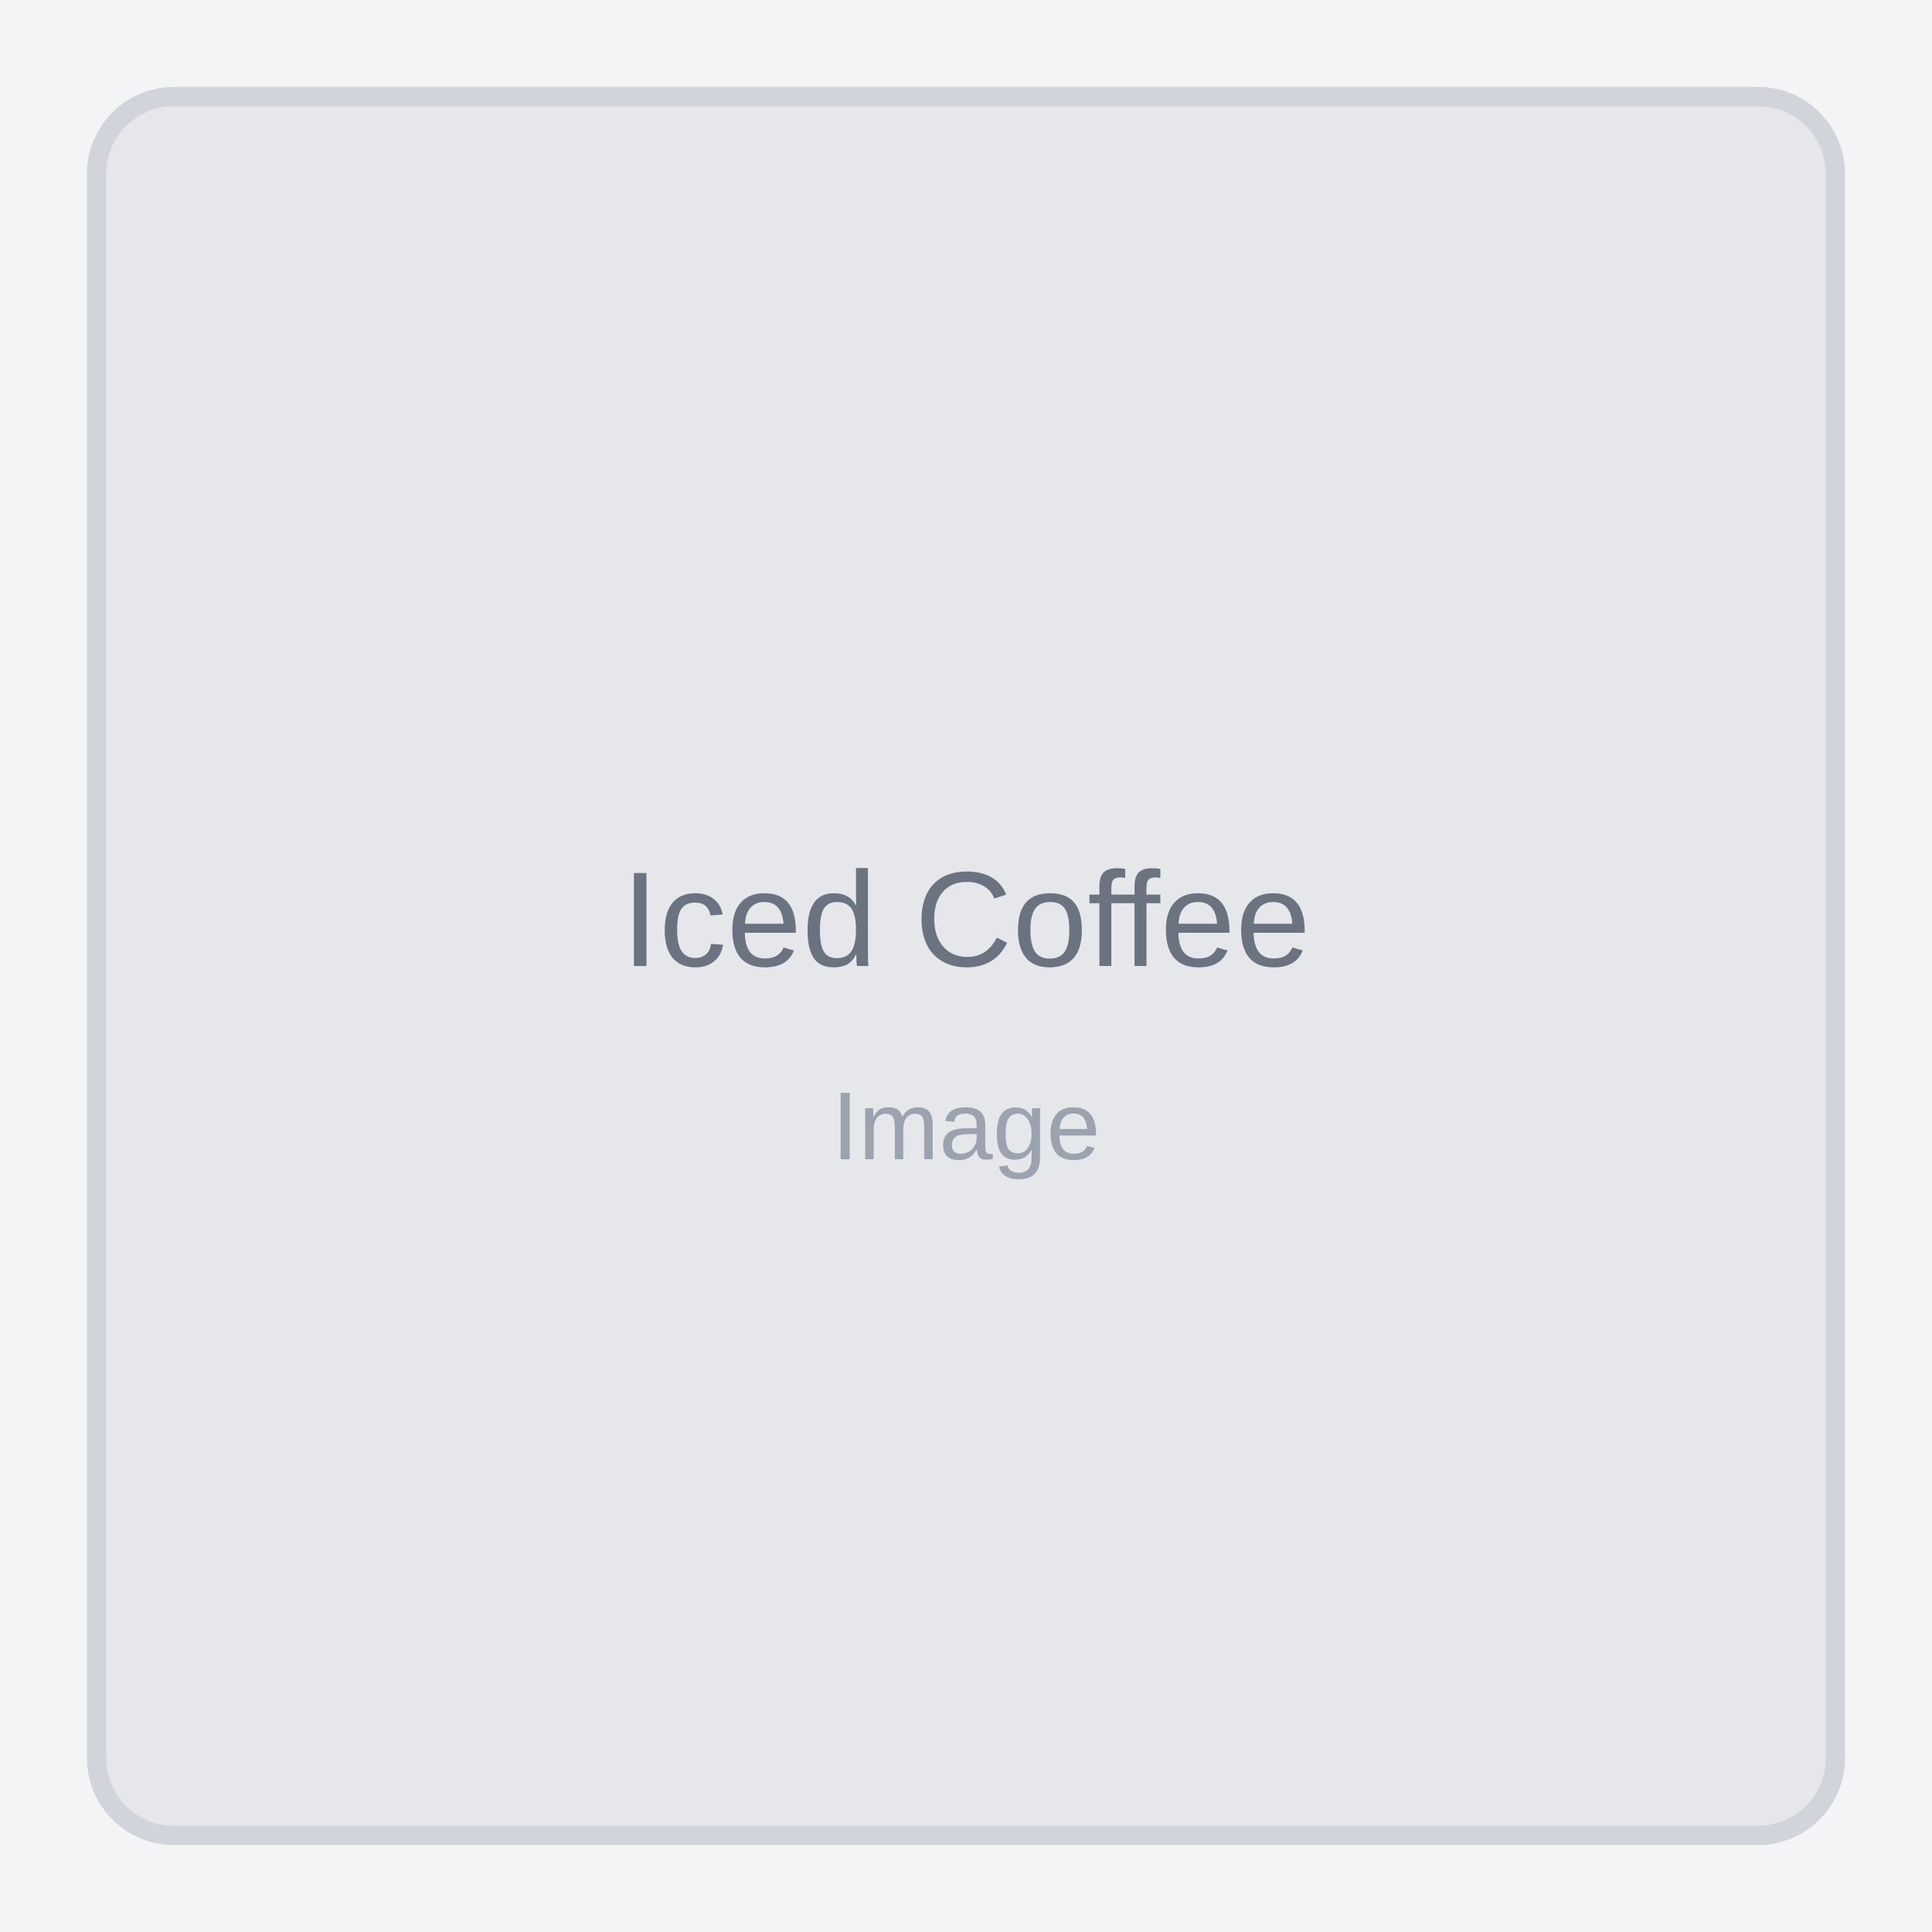
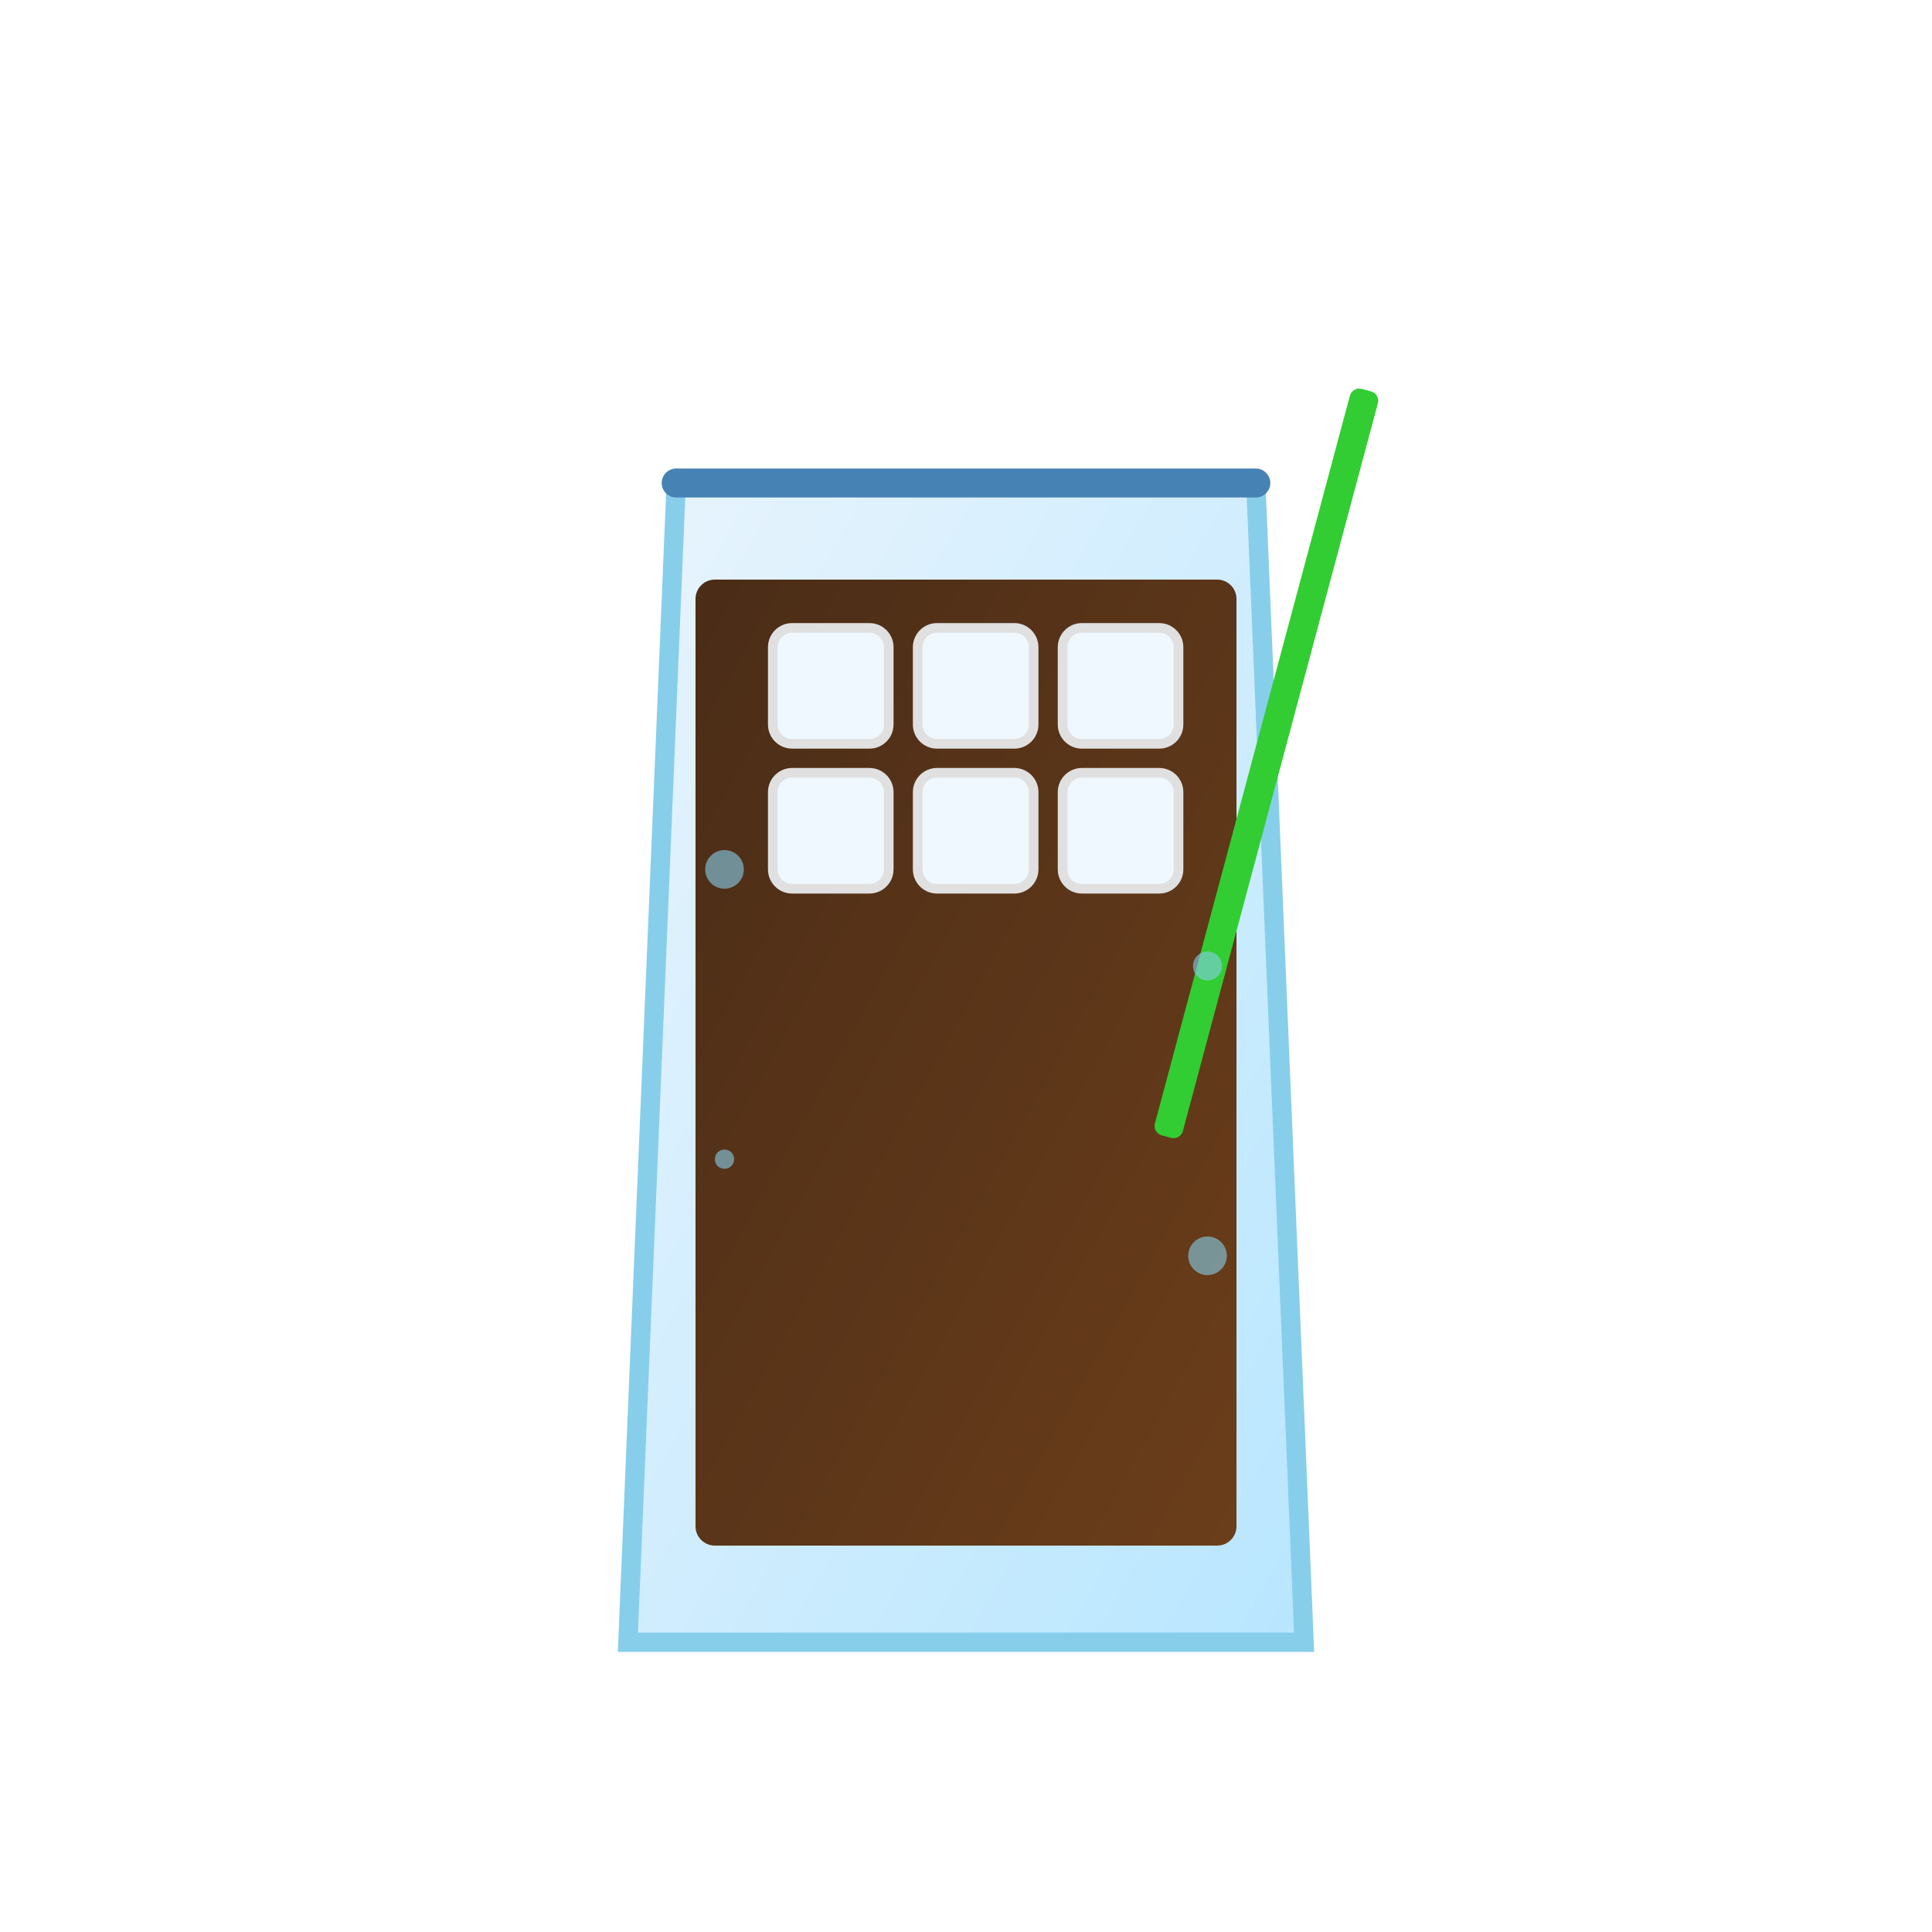
<svg xmlns="http://www.w3.org/2000/svg" width="200" height="200">
-   <rect width="200" height="200" fill="#f3f4f6" />
-   <rect x="10" y="10" width="180" height="180" fill="#e5e7eb" stroke="#d1d5db" stroke-width="2" rx="8" />
-   <text x="100" y="100" text-anchor="middle" font-family="Arial, sans-serif" font-size="14" fill="#6b7280">
-     Iced Coffee
-   </text>
-   <text x="100" y="120" text-anchor="middle" font-family="Arial, sans-serif" font-size="10" fill="#9ca3af">
-     Image
-   </text>
+   <defs>
+     <linearGradient id="iceGlassGradient" x1="0%" y1="0%" x2="100%" y2="100%">
+       <stop offset="0%" style="stop-color:#E8F4FD;stop-opacity:1" />
+       <stop offset="100%" style="stop-color:#B8E6FF;stop-opacity:1" />
+     </linearGradient>
+     <linearGradient id="iceCoffeeGradient" x1="0%" y1="0%" x2="100%" y2="100%">
+       <stop offset="0%" style="stop-color:#4A2C17;stop-opacity:1" />
+       <stop offset="100%" style="stop-color:#6B3E1A;stop-opacity:1" />
+     </linearGradient>
+   </defs>
+   <path d="M70 50 L130 50 L135 170 L65 170 Z" fill="url(#iceGlassGradient)" stroke="#87CEEB" stroke-width="2" />
+   <path d="M70 50 L130 50" stroke="#4682B4" stroke-width="3" stroke-linecap="round" />
+   <rect x="72" y="60" width="56" height="100" fill="url(#iceCoffeeGradient)" rx="2" />
+   <rect x="80" y="65" width="12" height="12" fill="#F0F8FF" stroke="#E0E0E0" stroke-width="1" rx="2" />
+   <rect x="95" y="65" width="12" height="12" fill="#F0F8FF" stroke="#E0E0E0" stroke-width="1" rx="2" />
+   <rect x="110" y="65" width="12" height="12" fill="#F0F8FF" stroke="#E0E0E0" stroke-width="1" rx="2" />
+   <rect x="80" y="80" width="12" height="12" fill="#F0F8FF" stroke="#E0E0E0" stroke-width="1" rx="2" />
+   <rect x="95" y="80" width="12" height="12" fill="#F0F8FF" stroke="#E0E0E0" stroke-width="1" rx="2" />
+   <rect x="110" y="80" width="12" height="12" fill="#F0F8FF" stroke="#E0E0E0" stroke-width="1" rx="2" />
+   <rect x="140" y="40" width="3" height="80" fill="#32CD32" rx="1" transform="rotate(15 140 40)" />
+   <circle cx="75" cy="90" r="2" fill="#87CEEB" opacity="0.6" />
+   <circle cx="125" cy="100" r="1.5" fill="#87CEEB" opacity="0.6" />
+   <circle cx="75" cy="120" r="1" fill="#87CEEB" opacity="0.6" />
+   <circle cx="125" cy="130" r="2" fill="#87CEEB" opacity="0.6" />
</svg>
